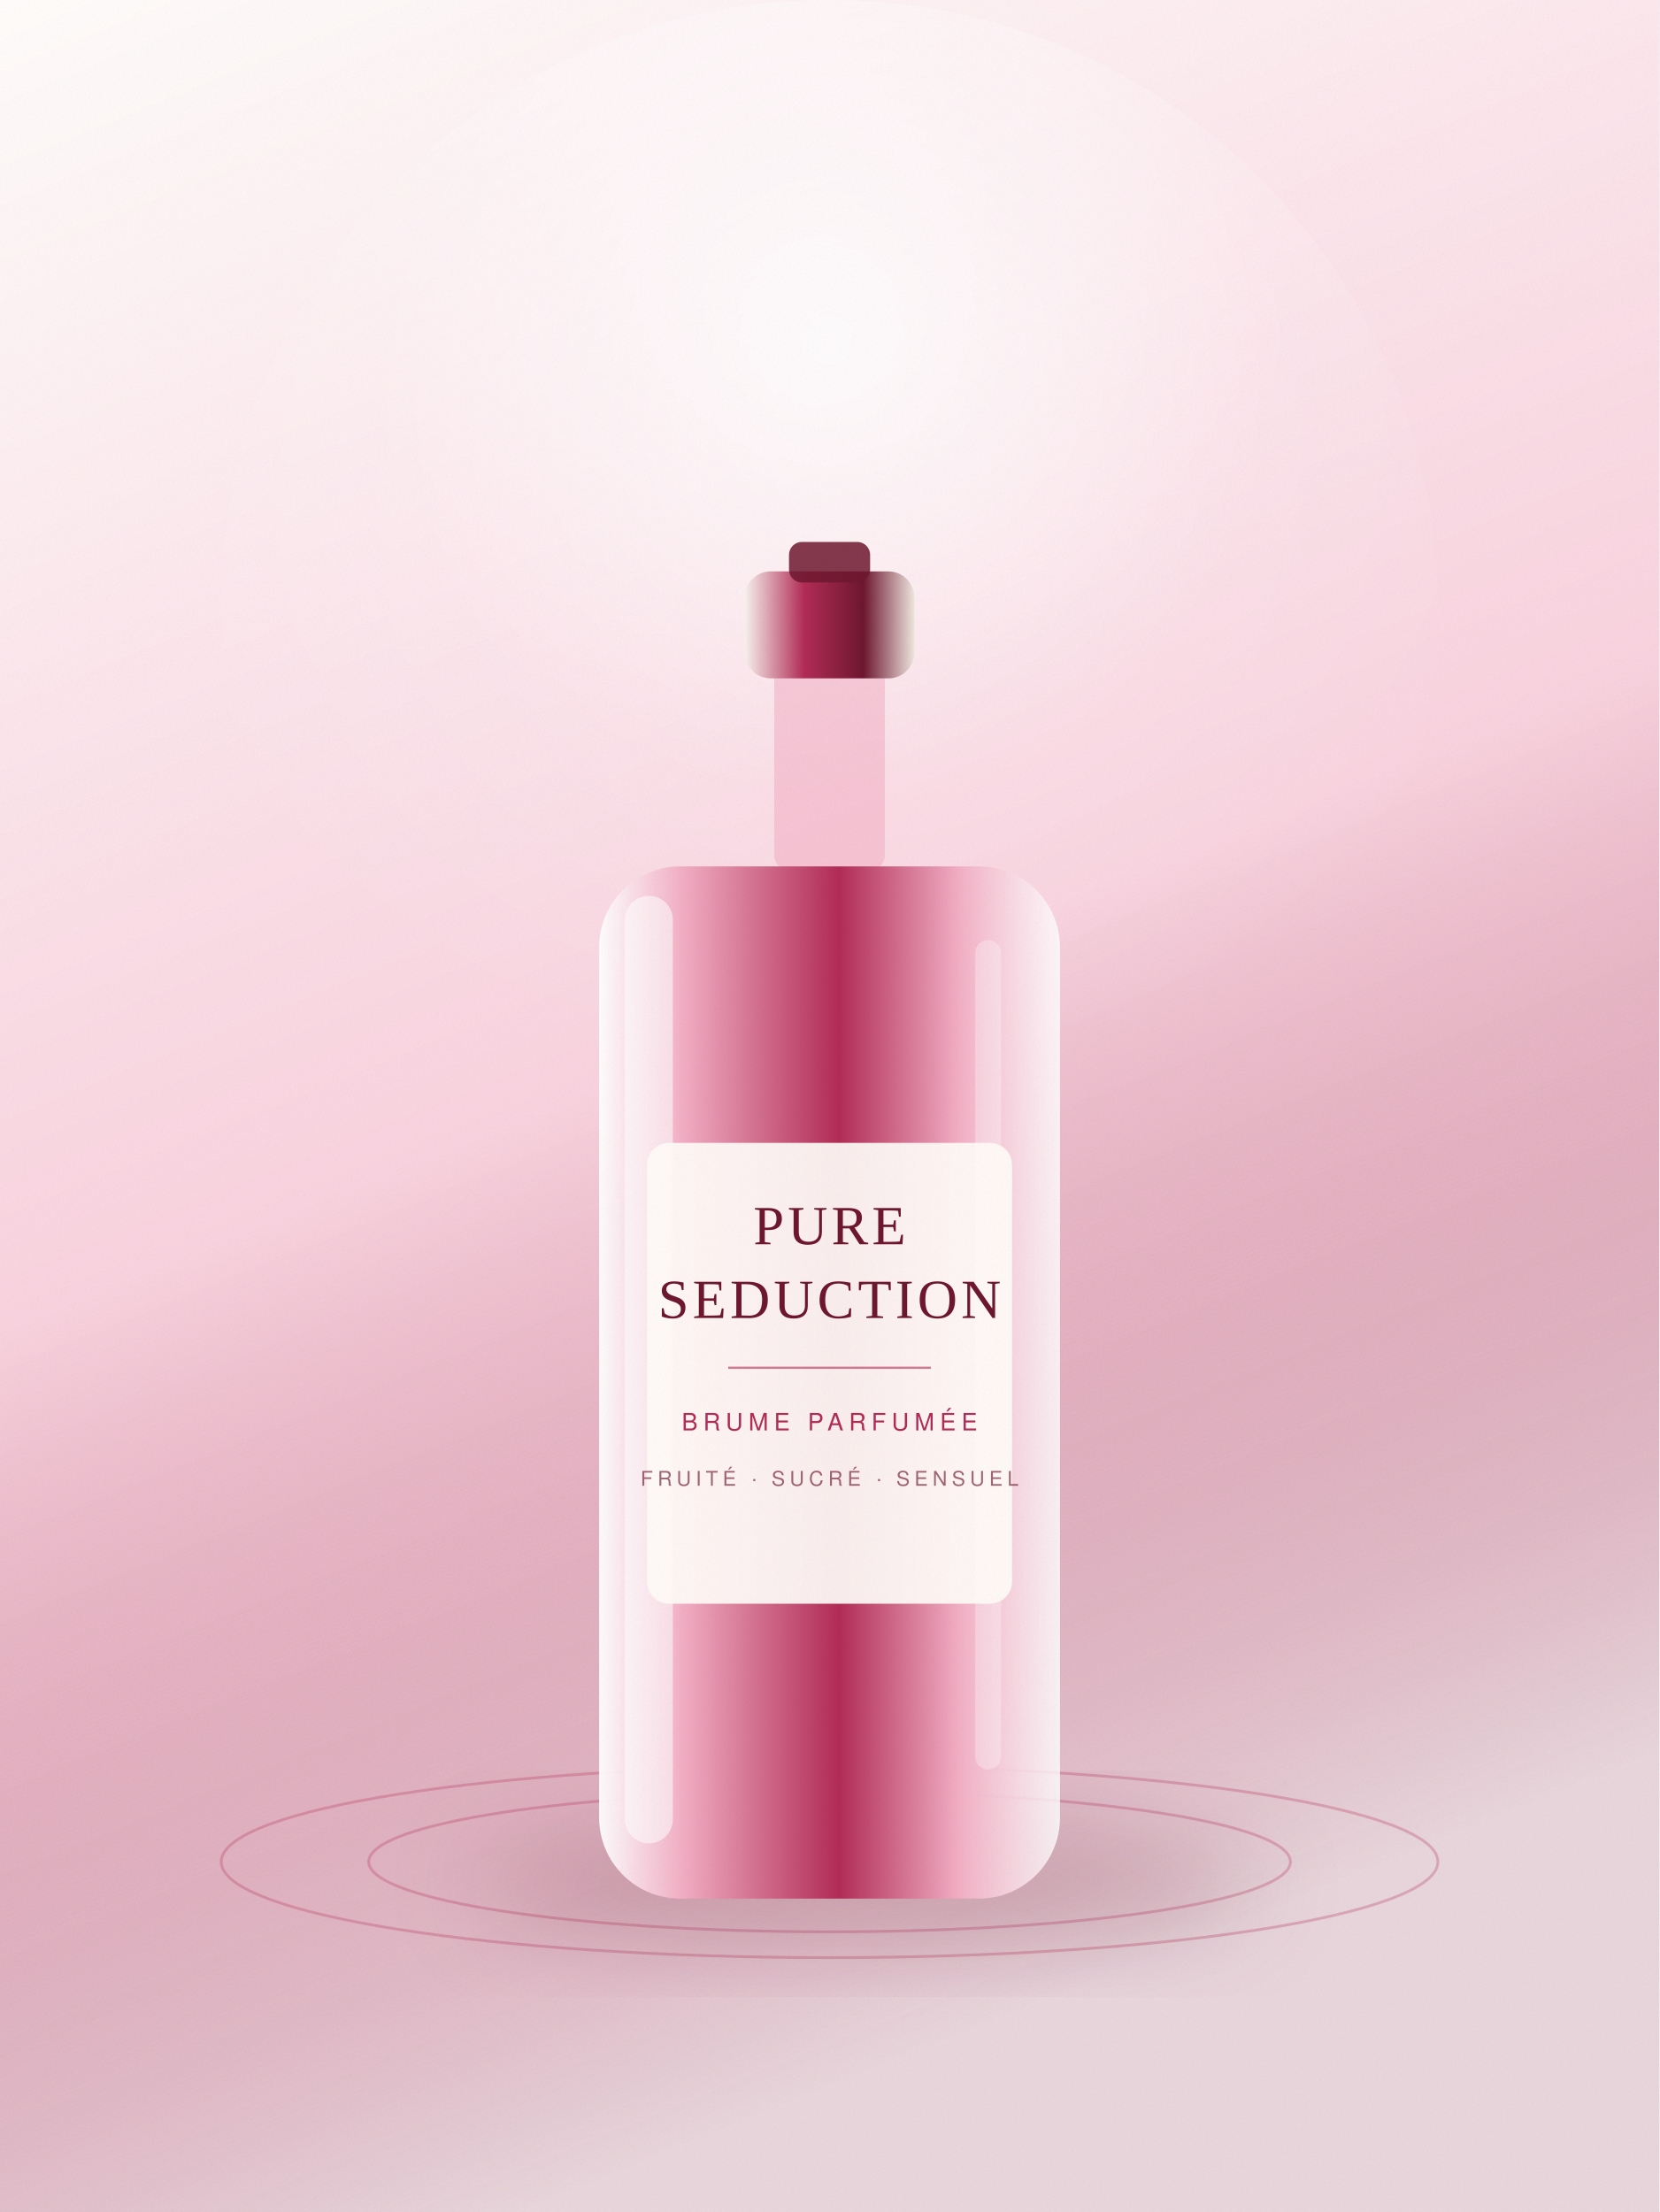
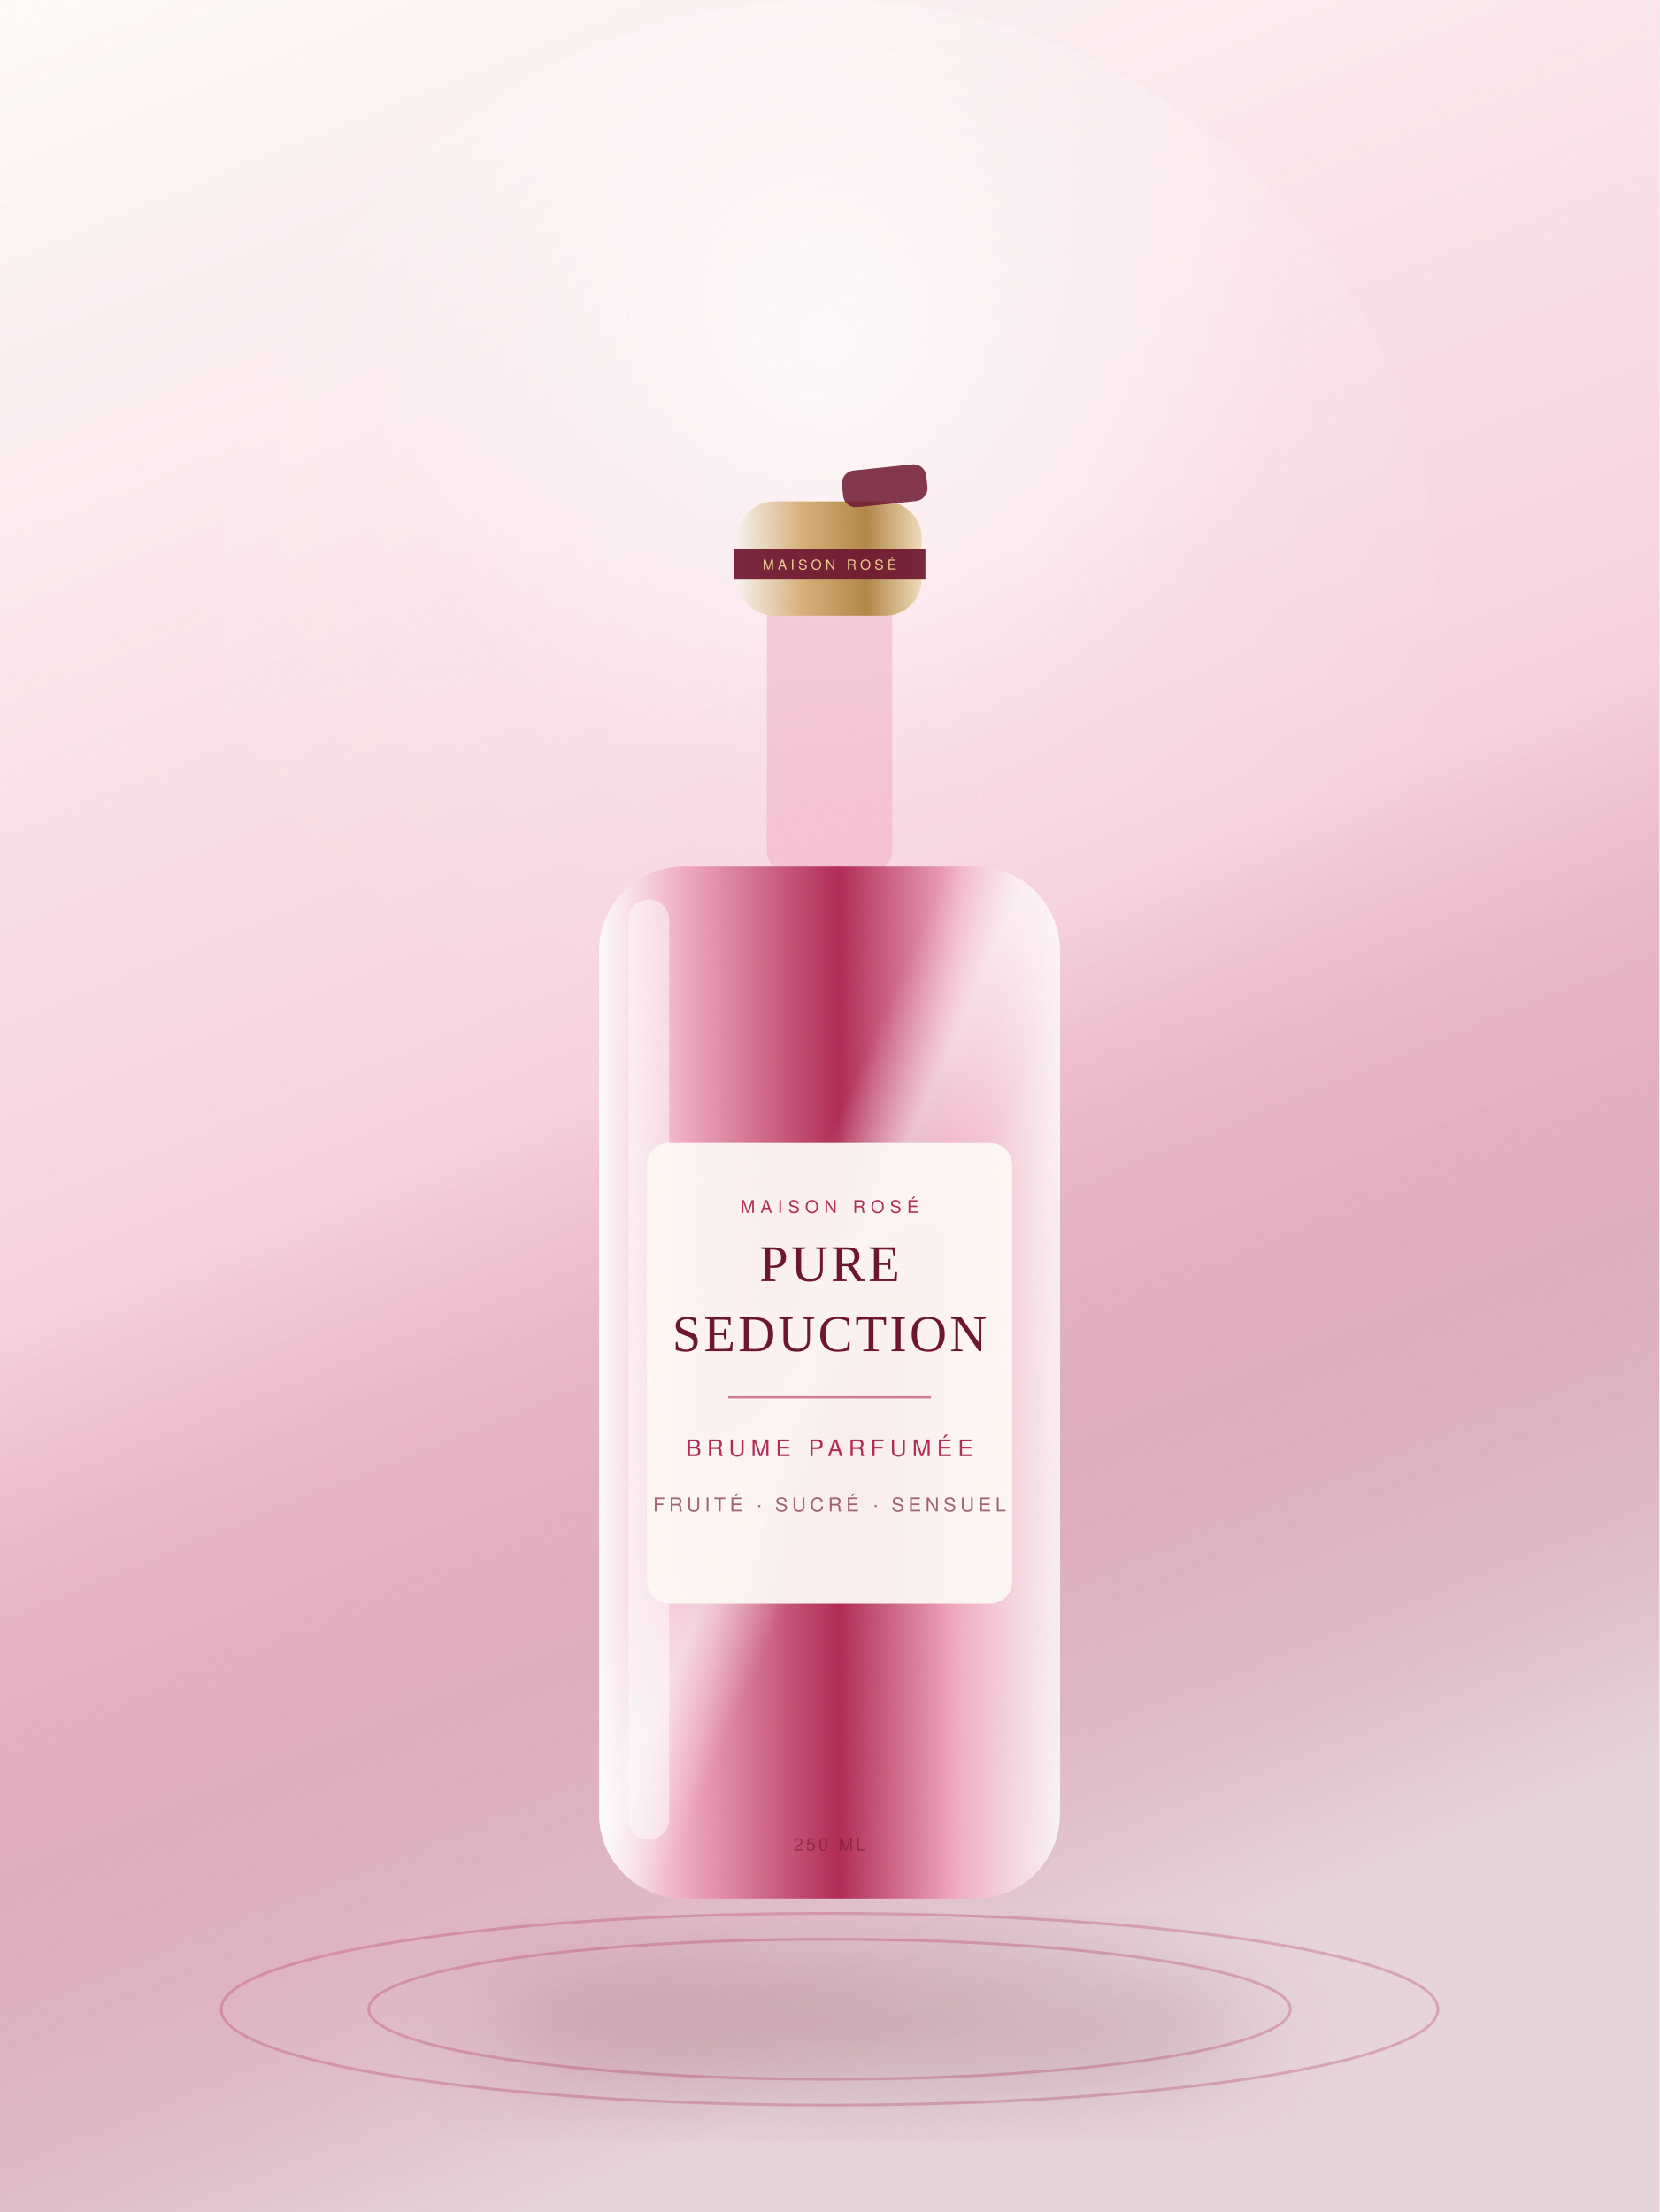
<svg xmlns="http://www.w3.org/2000/svg" viewBox="0 0 900 1200" width="900" height="1200" role="img" aria-label="PURE SEDUCTION">
  <defs>
    <linearGradient id="bggpureseductionmist" x1="0" y1="0" x2="0.3" y2="1">
      <stop offset="0%" stop-color="#FFFDFB" />
      <stop offset="55%" stop-color="#F9D3DF" />
      <stop offset="100%" stop-color="#B22C5722" />
    </linearGradient>
    <radialGradient id="flashpureseductionmist" cx="50%" cy="28%" r="62%">
      <stop offset="0%" stop-color="#ffffff" stop-opacity=".85" />
      <stop offset="60%" stop-color="#ffffff" stop-opacity=".12" />
      <stop offset="100%" stop-color="#ffffff" stop-opacity="0" />
    </radialGradient>
    <linearGradient id="glasspureseductionmist" x1="0" y1="0" x2="1" y2="0">
      <stop offset="0%" stop-color="#ffffff" stop-opacity=".95" />
      <stop offset="18%" stop-color="#F2AEC4" />
      <stop offset="52%" stop-color="#B22C57" />
      <stop offset="78%" stop-color="#F2AEC4" />
      <stop offset="100%" stop-color="#ffffff" stop-opacity=".8" />
    </linearGradient>
+     <linearGradient id="metalpureseductionmist" x1="0" y1="0" x2="1" y2="1">
+       <stop offset="0%" stop-color="#FFFFFF" stop-opacity=".9" />
+       <stop offset="16%" stop-color="#F2AEC4" />
+       <stop offset="48%" stop-color="#B22C57" />
+       <stop offset="78%" stop-color="#6E1730" />
+       <stop offset="100%" stop-color="#B22C57" />
+     </linearGradient>
    <linearGradient id="cappureseductionmist" x1="0" y1="0" x2="1" y2="0">
      <stop offset="0%" stop-color="#F7F2EE" />
-       <stop offset="35%" stop-color="#B22C57" />
-       <stop offset="70%" stop-color="#6E1730" />
-       <stop offset="100%" stop-color="#EFE6DF" />
+       <stop offset="35%" stop-color="#D9B27C" />
+       <stop offset="70%" stop-color="#B4884A" />
+       <stop offset="100%" stop-color="#F1DDBB" />
+     </linearGradient>
+     <linearGradient id="capvpureseductionmist" x1="0" y1="0" x2="0" y2="1">
+       <stop offset="0%" stop-color="#F1DDBB" />
+       <stop offset="45%" stop-color="#D9B27C" />
+       <stop offset="100%" stop-color="#A87A3E" />
+     </linearGradient>
+     <linearGradient id="sheenpureseductionmist" x1="0" y1="0" x2="1" y2="1">
+       <stop offset="0%" stop-color="#ffffff" stop-opacity="0" />
+       <stop offset="38%" stop-color="#ffffff" stop-opacity="0" />
+       <stop offset="47%" stop-color="#ffffff" stop-opacity=".55" />
+       <stop offset="56%" stop-color="#ffffff" stop-opacity="0" />
+       <stop offset="100%" stop-color="#ffffff" stop-opacity="0" />
    </linearGradient>
    <filter id="grainpureseductionmist">
      <feTurbulence type="fractalNoise" baseFrequency="0.9" numOctaves="3" stitchTiles="stitch" />
      <feColorMatrix type="saturate" values="0" />
      <feComponentTransfer>
        <feFuncA type="linear" slope="0.13" />
      </feComponentTransfer>
    </filter>
    <filter id="softpureseductionmist" x="-40%" y="-40%" width="180%" height="180%">
      <feGaussianBlur stdDeviation="26" />
    </filter>
  </defs>
  <rect width="900" height="1200" fill="url(#bggpureseductionmist)" />
  <ellipse cx="450" cy="330" rx="330" ry="330" fill="url(#flashpureseductionmist)" />
  <g opacity=".28" fill="none" stroke="#B22C57" stroke-width="1.5">
-     <ellipse cx="450" cy="1010" rx="330" ry="52" />
-     <ellipse cx="450" cy="1010" rx="250" ry="38" />
+     <ellipse cx="450" cy="1090" rx="330" ry="52" />
+     <ellipse cx="450" cy="1090" rx="250" ry="38" />
  </g>
-   <ellipse cx="470" cy="1022" rx="212.5" ry="34" fill="#6E1730" opacity=".22" filter="url(#softpureseductionmist)" />
+   <ellipse cx="470" cy="1100" rx="212.5" ry="34" fill="#6E1730" opacity=".22" filter="url(#softpureseductionmist)" />
  <g>
-     <rect x="420" y="352" width="60" height="120" rx="8" fill="#F2AEC4" opacity=".55" />
-     <rect x="404" y="310" width="92" height="58" rx="14" fill="url(#cappureseductionmist)" />
-     <rect x="428" y="294" width="44" height="22" rx="7" fill="#6E1730" opacity=".85" />
-     <rect x="325" y="470" width="250" height="560" rx="44" fill="url(#glasspureseductionmist)" />
-     <rect x="339" y="486" width="26" height="514" rx="13" fill="#fff" opacity=".55" />
-     <rect x="529" y="510" width="14" height="450" rx="7" fill="#fff" opacity=".3" />
-     <rect x="351" y="620" width="198" height="250" rx="12" fill="#FFFBF7" opacity=".93" />
-     <text x="450" y="675" text-anchor="middle" font-family="Georgia, 'Times New Roman', serif" font-size="30" letter-spacing="2" fill="#6E1730">PURE</text>
-     <text x="450" y="715" text-anchor="middle" font-family="Georgia, 'Times New Roman', serif" font-size="30" letter-spacing="2" fill="#6E1730">SEDUCTION</text>
-     <line x1="395" y1="742" x2="505" y2="742" stroke="#B22C57" stroke-width="1.2" opacity=".6" />
-     <text x="450" y="776" text-anchor="middle" font-family="Helvetica, Arial, sans-serif" font-size="13" letter-spacing="3" fill="#B22C57">BRUME PARFUMÉE</text>
-     <text x="450" y="806" text-anchor="middle" font-family="Helvetica, Arial, sans-serif" font-size="11" letter-spacing="2.5" fill="#6E1730" opacity=".65">FRUITÉ · SUCRÉ · SENSUEL</text>
+     <rect x="416" y="320" width="68" height="152" rx="10" fill="#F2AEC4" opacity=".5" />
+     <rect x="400" y="272" width="100" height="62" rx="20" fill="url(#cappureseductionmist)" />
+     <rect x="398" y="298" width="104" height="16" fill="#6E1730" opacity=".92" />
+     <text x="450" y="309" text-anchor="middle" font-family="Helvetica, Arial, sans-serif" font-size="7.5" letter-spacing="2" fill="#EFCE93">MAISON ROSÉ</text>
+     <rect x="456" y="256" width="46" height="20" rx="7" fill="#6E1730" opacity=".85" transform="rotate(-6 456 256)" />
+     <rect x="325" y="470" width="250" height="560" rx="46" fill="url(#glasspureseductionmist)" />
+     <rect x="325" y="470" width="250" height="560" rx="46" fill="url(#sheenpureseductionmist)" />
+     <rect x="341" y="488" width="22" height="510" rx="11" fill="#fff" opacity=".5" />
+     <rect x="351" y="620" width="198" height="250" rx="12" fill="#FFFBF7" opacity=".94" />
+     <text x="450" y="658" text-anchor="middle" font-family="Helvetica, Arial, sans-serif" font-size="9.5" letter-spacing="3" fill="#B22C57">MAISON ROSÉ</text>
+     <text x="450" y="695" text-anchor="middle" font-family="Georgia, 'Times New Roman', serif" font-size="28" letter-spacing="1.5" fill="#6E1730">PURE</text>
+     <text x="450" y="733" text-anchor="middle" font-family="Georgia, 'Times New Roman', serif" font-size="28" letter-spacing="1.5" fill="#6E1730">SEDUCTION</text>
+     <line x1="395" y1="758" x2="505" y2="758" stroke="#B22C57" stroke-width="1.2" opacity=".6" />
+     <text x="450" y="790" text-anchor="middle" font-family="Helvetica, Arial, sans-serif" font-size="12.5" letter-spacing="3" fill="#B22C57">BRUME PARFUMÉE</text>
+     <text x="450" y="820" text-anchor="middle" font-family="Helvetica, Arial, sans-serif" font-size="10.5" letter-spacing="2.2" fill="#6E1730" opacity=".65">FRUITÉ · SUCRÉ · SENSUEL</text>
+     <text x="450" y="1004" text-anchor="middle" font-family="Helvetica, Arial, sans-serif" font-size="9.5" letter-spacing="1.5" fill="#6E1730" opacity=".55">250 ML</text>
  </g>
  <rect width="900" height="1200" filter="url(#grainpureseductionmist)" opacity=".5" style="mix-blend-mode:multiply" />
</svg>
